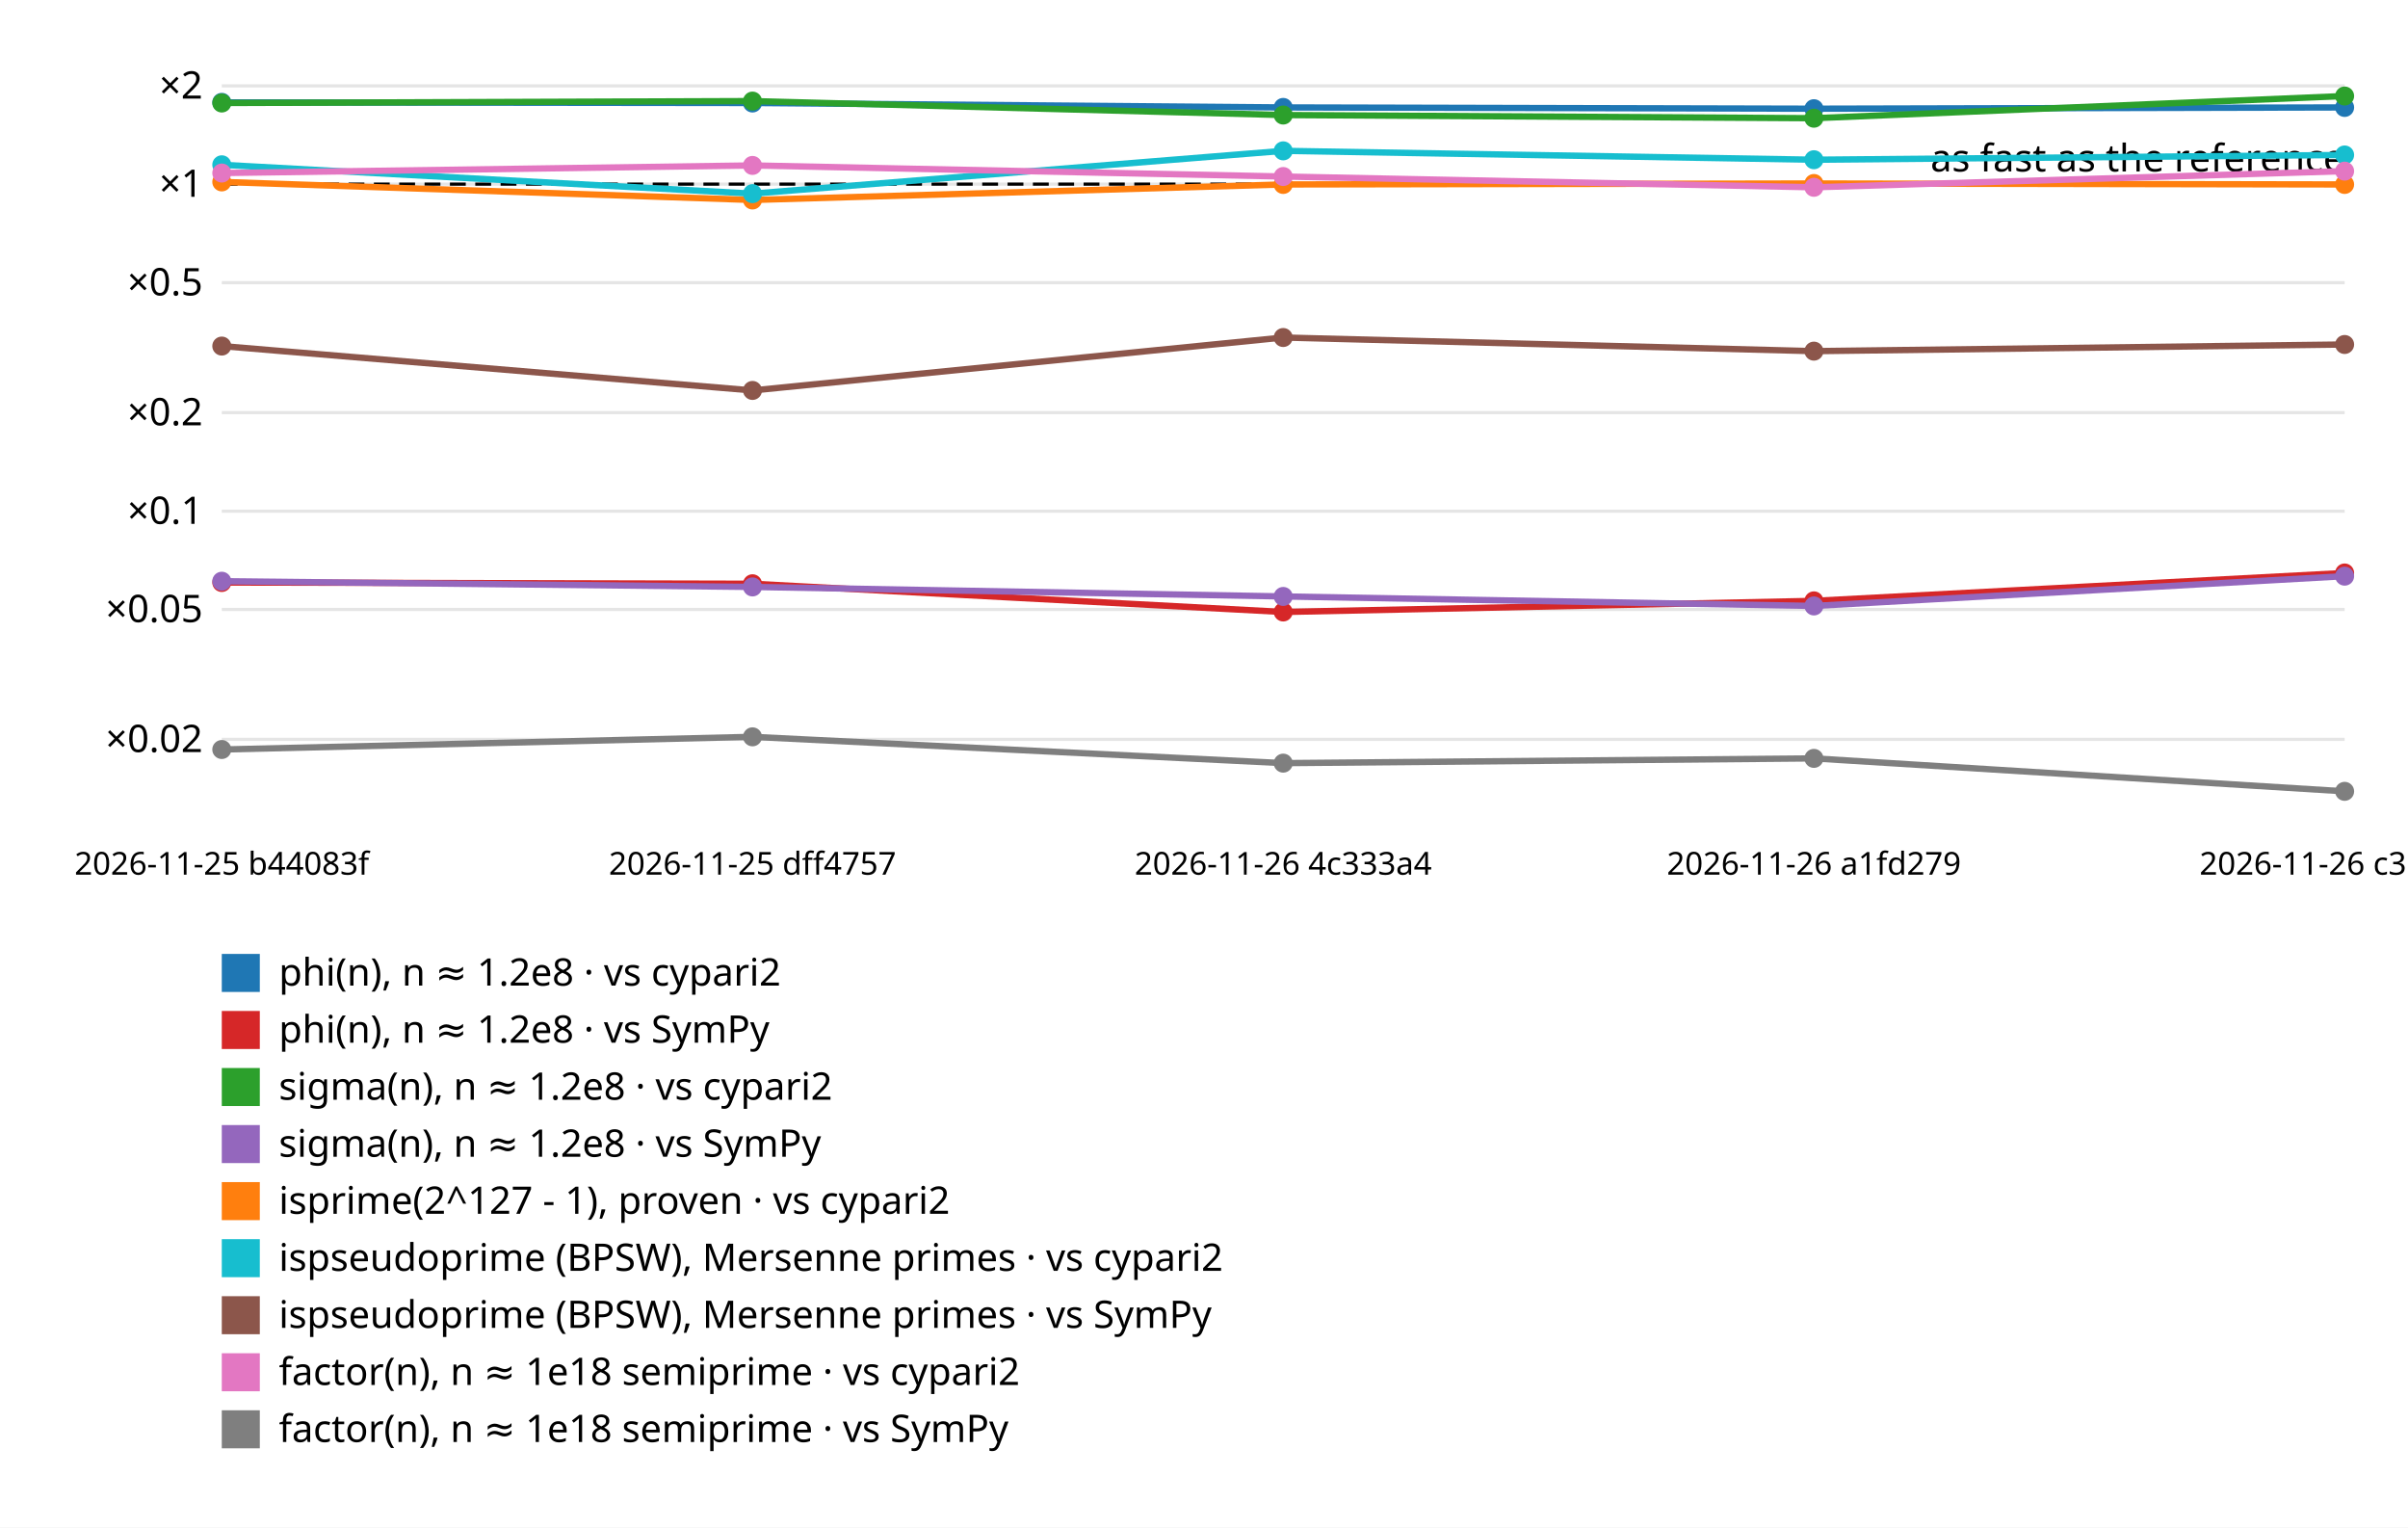
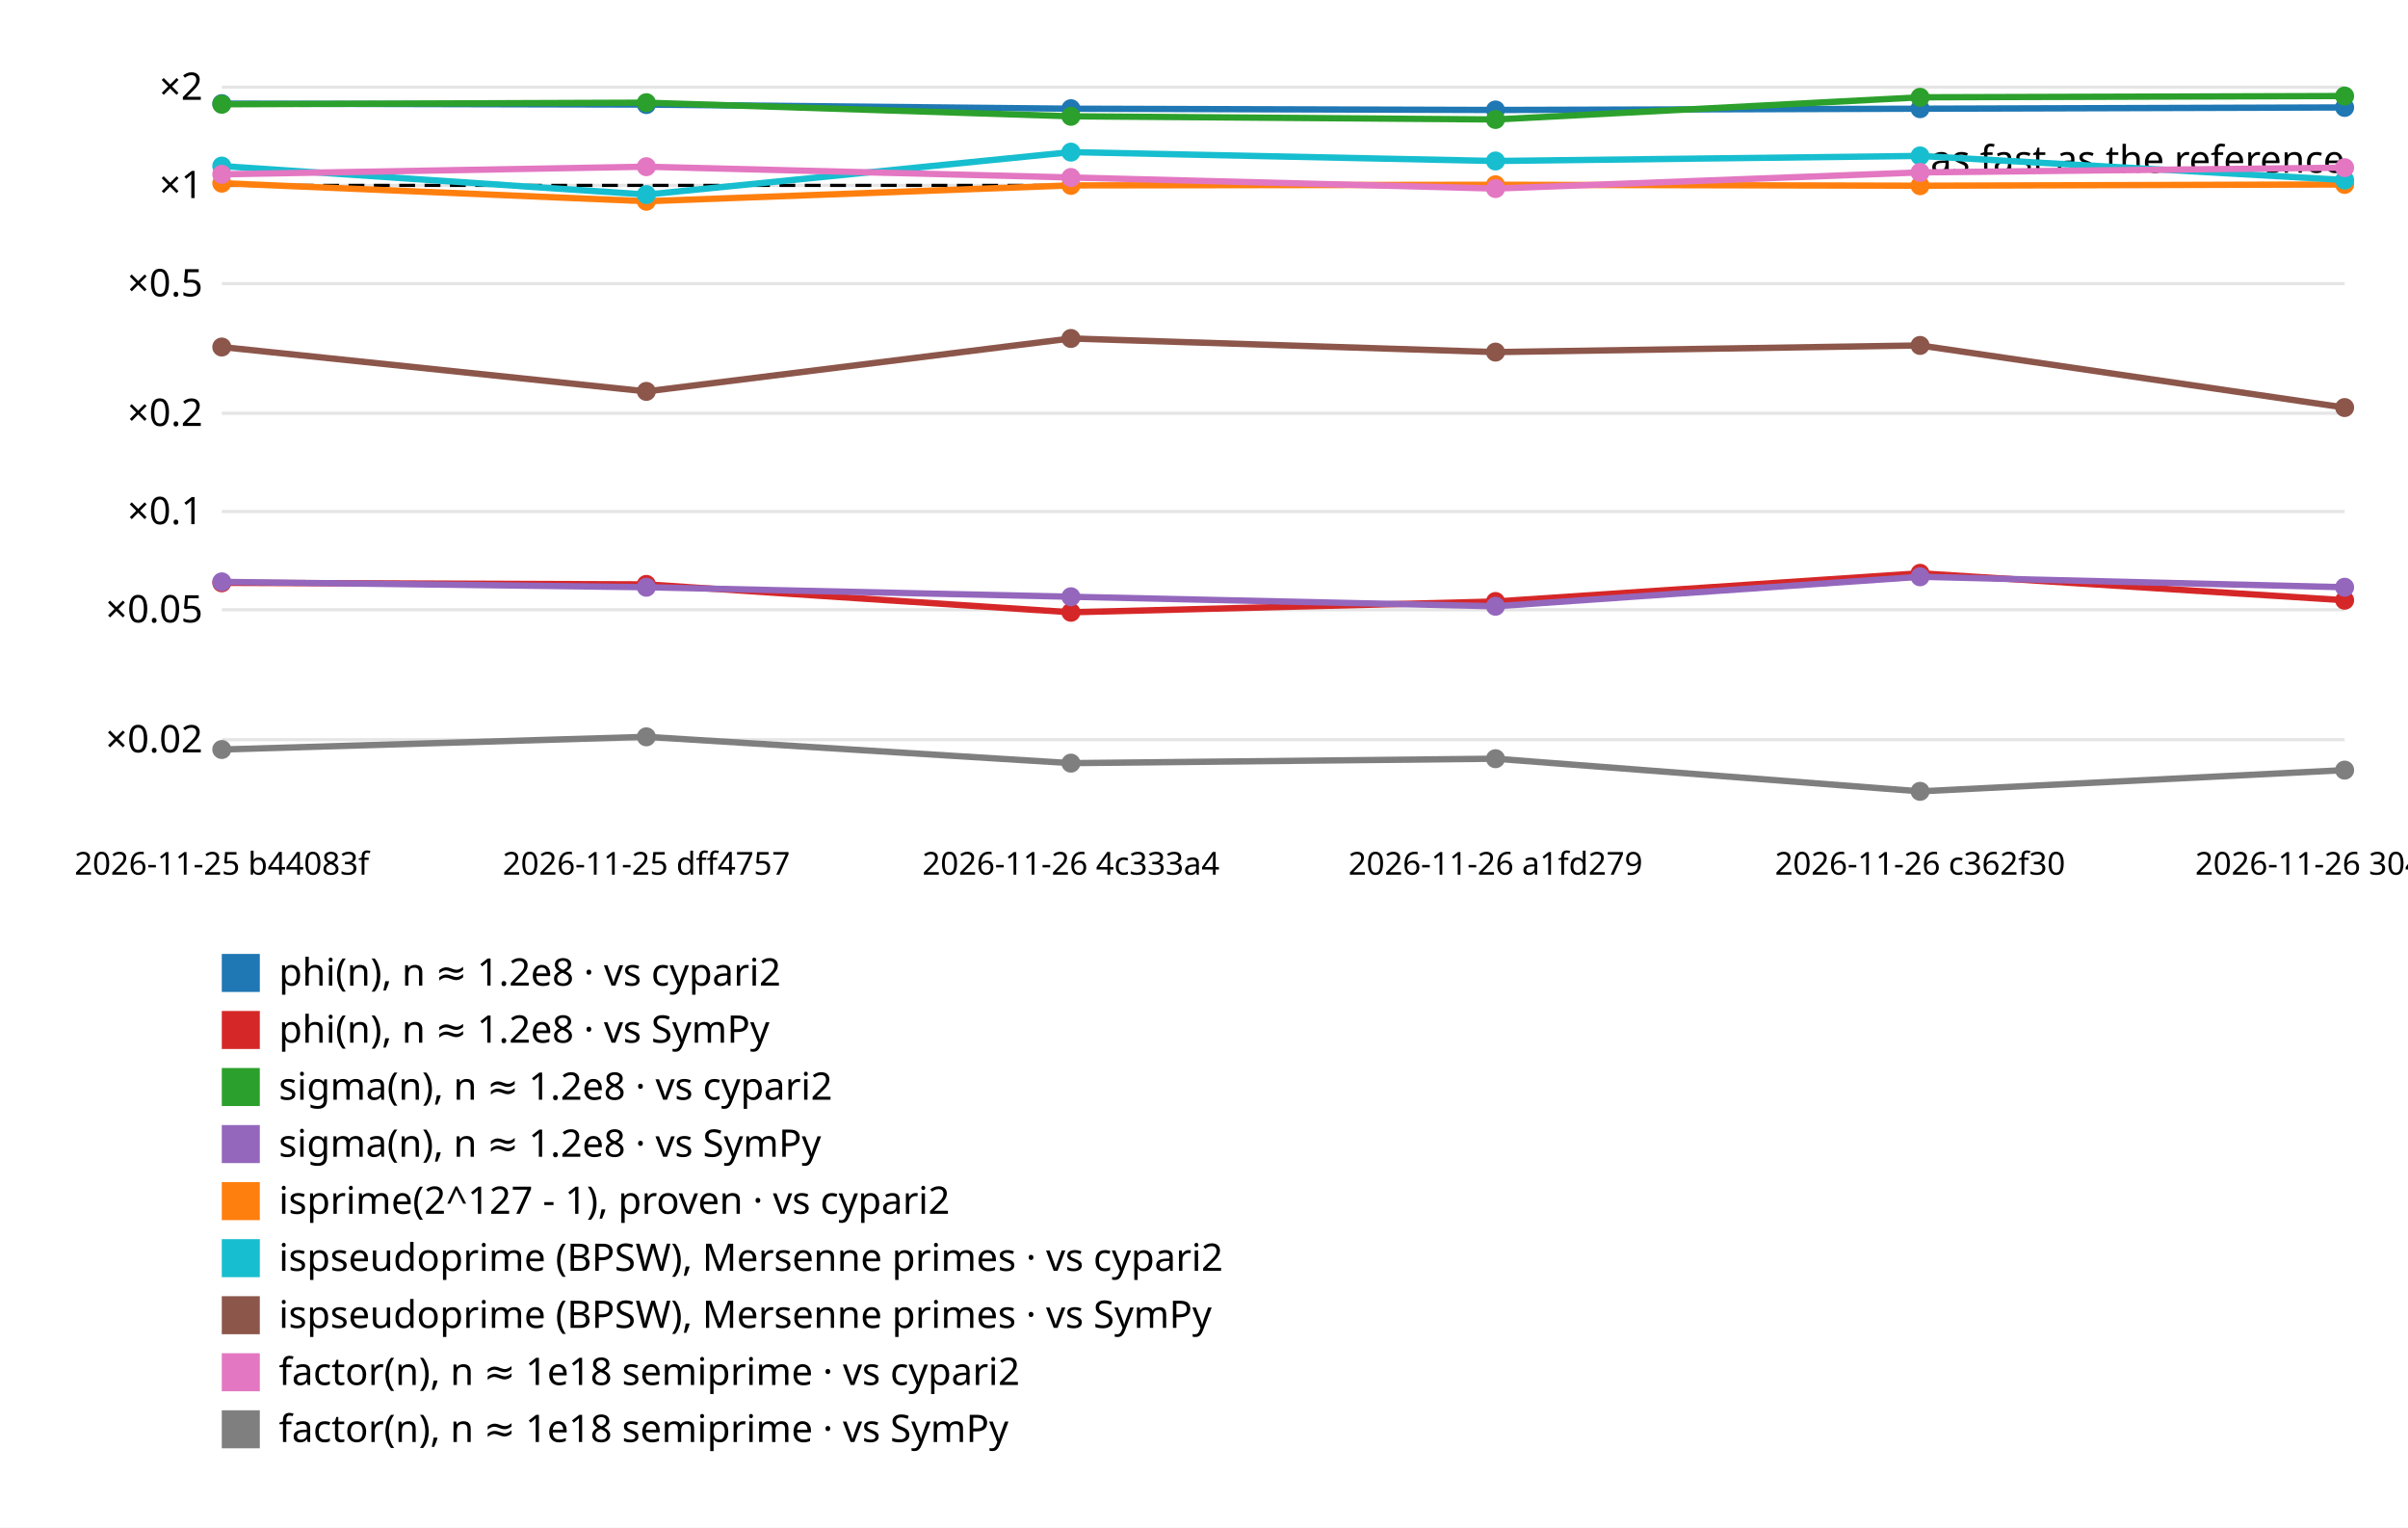
<svg xmlns="http://www.w3.org/2000/svg" width="760" height="482" font-family="sans-serif" font-size="12">
  <rect width="760" height="482" fill="white" />
-   <line x1="70" x2="740" y1="233.3" y2="233.3" stroke="#e5e5e5" />
-   <text x="64" y="237.3" text-anchor="end">×0.02</text>
-   <line x1="70" x2="740" y1="192.3" y2="192.3" stroke="#e5e5e5" />
-   <text x="64" y="196.3" text-anchor="end">×0.05</text>
-   <line x1="70" x2="740" y1="161.3" y2="161.3" stroke="#e5e5e5" />
-   <text x="64" y="165.3" text-anchor="end">×0.1</text>
-   <line x1="70" x2="740" y1="130.2" y2="130.2" stroke="#e5e5e5" />
-   <text x="64" y="134.2" text-anchor="end">×0.2</text>
-   <line x1="70" x2="740" y1="89.2" y2="89.2" stroke="#e5e5e5" />
-   <text x="64" y="93.2" text-anchor="end">×0.5</text>
-   <line x1="70" x2="740" y1="58.1" y2="58.1" stroke="#e5e5e5" />
-   <text x="64" y="62.1" text-anchor="end">×1</text>
-   <line x1="70" x2="740" y1="27.1" y2="27.1" stroke="#e5e5e5" />
-   <text x="64" y="31.1" text-anchor="end">×2</text>
-   <line x1="70" x2="740" y1="58.1" y2="58.1" stroke="black" stroke-dasharray="5 3" />
-   <text x="740" y="54.1" text-anchor="end">as fast as the reference</text>
+   <line x1="70" x2="740" y1="233.4" y2="233.4" stroke="#e5e5e5" />
+   <text x="64" y="237.4" text-anchor="end">×0.02</text>
+   <line x1="70" x2="740" y1="192.4" y2="192.4" stroke="#e5e5e5" />
+   <text x="64" y="196.4" text-anchor="end">×0.05</text>
+   <line x1="70" x2="740" y1="161.4" y2="161.4" stroke="#e5e5e5" />
+   <text x="64" y="165.4" text-anchor="end">×0.1</text>
+   <line x1="70" x2="740" y1="130.4" y2="130.4" stroke="#e5e5e5" />
+   <text x="64" y="134.4" text-anchor="end">×0.2</text>
+   <line x1="70" x2="740" y1="89.5" y2="89.5" stroke="#e5e5e5" />
+   <text x="64" y="93.5" text-anchor="end">×0.5</text>
+   <line x1="70" x2="740" y1="58.5" y2="58.5" stroke="#e5e5e5" />
+   <text x="64" y="62.5" text-anchor="end">×1</text>
+   <line x1="70" x2="740" y1="27.5" y2="27.5" stroke="#e5e5e5" />
+   <text x="64" y="31.5" text-anchor="end">×2</text>
+   <line x1="70" x2="740" y1="58.5" y2="58.5" stroke="black" stroke-dasharray="5 3" />
+   <text x="740" y="54.5" text-anchor="end">as fast as the reference</text>
  <text x="70.0" y="276" text-anchor="middle" font-size="10">2026-11-25 b44083f</text>
-   <text x="237.5" y="276" text-anchor="middle" font-size="10">2026-11-25 dff4757</text>
-   <text x="405.0" y="276" text-anchor="middle" font-size="10">2026-11-26 4c333a4</text>
-   <text x="572.5" y="276" text-anchor="middle" font-size="10">2026-11-26 a1fd279</text>
-   <text x="740.0" y="276" text-anchor="middle" font-size="10">2026-11-26 c362f30</text>
-   <polyline points="70.0,32.3 237.5,32.5 405.0,33.9 572.5,34.3 740.0,33.9" fill="none" stroke="#1f77b4" stroke-width="2" />
-   <circle cx="70.0" cy="32.3" r="3" fill="#1f77b4" />
-   <circle cx="237.5" cy="32.5" r="3" fill="#1f77b4" />
-   <circle cx="405.0" cy="33.9" r="3" fill="#1f77b4" />
-   <circle cx="572.5" cy="34.3" r="3" fill="#1f77b4" />
+   <text x="204.0" y="276" text-anchor="middle" font-size="10">2026-11-25 dff4757</text>
+   <text x="338.0" y="276" text-anchor="middle" font-size="10">2026-11-26 4c333a4</text>
+   <text x="472.0" y="276" text-anchor="middle" font-size="10">2026-11-26 a1fd279</text>
+   <text x="606.0" y="276" text-anchor="middle" font-size="10">2026-11-26 c362f30</text>
+   <text x="740.0" y="276" text-anchor="middle" font-size="10">2026-11-26 304cb29</text>
+   <polyline points="70.0,32.7 204.0,33.0 338.0,34.3 472.0,34.7 606.0,34.3 740.0,33.9" fill="none" stroke="#1f77b4" stroke-width="2" />
+   <circle cx="70.0" cy="32.7" r="3" fill="#1f77b4" />
+   <circle cx="204.0" cy="33.0" r="3" fill="#1f77b4" />
+   <circle cx="338.0" cy="34.3" r="3" fill="#1f77b4" />
+   <circle cx="472.0" cy="34.7" r="3" fill="#1f77b4" />
+   <circle cx="606.0" cy="34.3" r="3" fill="#1f77b4" />
  <circle cx="740.0" cy="33.9" r="3" fill="#1f77b4" />
  <rect x="70" y="301" width="12" height="12" fill="#1f77b4" />
  <text x="88" y="311">phi(n), n ≈ 1.2e8 · vs cypari2</text>
-   <polyline points="70.0,183.8 237.5,184.2 405.0,193.1 572.5,189.6 740.0,180.8" fill="none" stroke="#d62728" stroke-width="2" />
-   <circle cx="70.0" cy="183.8" r="3" fill="#d62728" />
-   <circle cx="237.5" cy="184.2" r="3" fill="#d62728" />
-   <circle cx="405.0" cy="193.1" r="3" fill="#d62728" />
-   <circle cx="572.5" cy="189.6" r="3" fill="#d62728" />
-   <circle cx="740.0" cy="180.8" r="3" fill="#d62728" />
+   <polyline points="70.0,183.9 204.0,184.4 338.0,193.2 472.0,189.8 606.0,180.9 740.0,189.4" fill="none" stroke="#d62728" stroke-width="2" />
+   <circle cx="70.0" cy="183.9" r="3" fill="#d62728" />
+   <circle cx="204.0" cy="184.4" r="3" fill="#d62728" />
+   <circle cx="338.0" cy="193.2" r="3" fill="#d62728" />
+   <circle cx="472.0" cy="189.8" r="3" fill="#d62728" />
+   <circle cx="606.0" cy="180.9" r="3" fill="#d62728" />
+   <circle cx="740.0" cy="189.4" r="3" fill="#d62728" />
  <rect x="70" y="319" width="12" height="12" fill="#d62728" />
  <text x="88" y="329">phi(n), n ≈ 1.2e8 · vs SymPy</text>
-   <polyline points="70.0,32.5 237.5,31.9 405.0,36.3 572.5,37.3 740.0,30.3" fill="none" stroke="#2ca02c" stroke-width="2" />
-   <circle cx="70.0" cy="32.5" r="3" fill="#2ca02c" />
-   <circle cx="237.5" cy="31.9" r="3" fill="#2ca02c" />
-   <circle cx="405.0" cy="36.3" r="3" fill="#2ca02c" />
-   <circle cx="572.5" cy="37.3" r="3" fill="#2ca02c" />
+   <polyline points="70.0,32.9 204.0,32.4 338.0,36.7 472.0,37.7 606.0,30.7 740.0,30.3" fill="none" stroke="#2ca02c" stroke-width="2" />
+   <circle cx="70.0" cy="32.9" r="3" fill="#2ca02c" />
+   <circle cx="204.0" cy="32.4" r="3" fill="#2ca02c" />
+   <circle cx="338.0" cy="36.7" r="3" fill="#2ca02c" />
+   <circle cx="472.0" cy="37.7" r="3" fill="#2ca02c" />
+   <circle cx="606.0" cy="30.7" r="3" fill="#2ca02c" />
  <circle cx="740.0" cy="30.3" r="3" fill="#2ca02c" />
  <rect x="70" y="337" width="12" height="12" fill="#2ca02c" />
  <text x="88" y="347">sigma(n), n ≈ 1.2e8 · vs cypari2</text>
-   <polyline points="70.0,183.4 237.5,185.2 405.0,188.2 572.5,191.2 740.0,181.8" fill="none" stroke="#9467bd" stroke-width="2" />
-   <circle cx="70.0" cy="183.4" r="3" fill="#9467bd" />
-   <circle cx="237.5" cy="185.2" r="3" fill="#9467bd" />
-   <circle cx="405.0" cy="188.2" r="3" fill="#9467bd" />
-   <circle cx="572.5" cy="191.2" r="3" fill="#9467bd" />
-   <circle cx="740.0" cy="181.8" r="3" fill="#9467bd" />
+   <polyline points="70.0,183.6 204.0,185.3 338.0,188.3 472.0,191.3 606.0,182.0 740.0,185.3" fill="none" stroke="#9467bd" stroke-width="2" />
+   <circle cx="70.0" cy="183.6" r="3" fill="#9467bd" />
+   <circle cx="204.0" cy="185.3" r="3" fill="#9467bd" />
+   <circle cx="338.0" cy="188.3" r="3" fill="#9467bd" />
+   <circle cx="472.0" cy="191.3" r="3" fill="#9467bd" />
+   <circle cx="606.0" cy="182.0" r="3" fill="#9467bd" />
+   <circle cx="740.0" cy="185.3" r="3" fill="#9467bd" />
  <rect x="70" y="355" width="12" height="12" fill="#9467bd" />
  <text x="88" y="365">sigma(n), n ≈ 1.2e8 · vs SymPy</text>
-   <polyline points="70.0,57.4 237.5,63.1 405.0,58.2 572.5,57.9 740.0,58.2" fill="none" stroke="#ff7f0e" stroke-width="2" />
-   <circle cx="70.0" cy="57.4" r="3" fill="#ff7f0e" />
-   <circle cx="237.5" cy="63.1" r="3" fill="#ff7f0e" />
-   <circle cx="405.0" cy="58.2" r="3" fill="#ff7f0e" />
-   <circle cx="572.5" cy="57.9" r="3" fill="#ff7f0e" />
+   <polyline points="70.0,57.8 204.0,63.5 338.0,58.5 472.0,58.3 606.0,58.6 740.0,58.2" fill="none" stroke="#ff7f0e" stroke-width="2" />
+   <circle cx="70.0" cy="57.8" r="3" fill="#ff7f0e" />
+   <circle cx="204.0" cy="63.5" r="3" fill="#ff7f0e" />
+   <circle cx="338.0" cy="58.5" r="3" fill="#ff7f0e" />
+   <circle cx="472.0" cy="58.3" r="3" fill="#ff7f0e" />
+   <circle cx="606.0" cy="58.6" r="3" fill="#ff7f0e" />
  <circle cx="740.0" cy="58.2" r="3" fill="#ff7f0e" />
  <rect x="70" y="373" width="12" height="12" fill="#ff7f0e" />
  <text x="88" y="383">isprime(2^127 - 1), proven · vs cypari2</text>
-   <polyline points="70.0,52.0 237.5,61.1 405.0,47.6 572.5,50.4 740.0,48.9" fill="none" stroke="#17becf" stroke-width="2" />
-   <circle cx="70.0" cy="52.0" r="3" fill="#17becf" />
-   <circle cx="237.5" cy="61.1" r="3" fill="#17becf" />
-   <circle cx="405.0" cy="47.6" r="3" fill="#17becf" />
-   <circle cx="572.5" cy="50.4" r="3" fill="#17becf" />
-   <circle cx="740.0" cy="48.9" r="3" fill="#17becf" />
+   <polyline points="70.0,52.4 204.0,61.4 338.0,48.0 472.0,50.8 606.0,49.2 740.0,56.8" fill="none" stroke="#17becf" stroke-width="2" />
+   <circle cx="70.0" cy="52.4" r="3" fill="#17becf" />
+   <circle cx="204.0" cy="61.4" r="3" fill="#17becf" />
+   <circle cx="338.0" cy="48.0" r="3" fill="#17becf" />
+   <circle cx="472.0" cy="50.8" r="3" fill="#17becf" />
+   <circle cx="606.0" cy="49.2" r="3" fill="#17becf" />
+   <circle cx="740.0" cy="56.8" r="3" fill="#17becf" />
  <rect x="70" y="391" width="12" height="12" fill="#17becf" />
  <text x="88" y="401">ispseudoprime (BPSW), Mersenne primes · vs cypari2</text>
-   <polyline points="70.0,109.2 237.5,123.2 405.0,106.5 572.5,110.8 740.0,108.7" fill="none" stroke="#8c564b" stroke-width="2" />
-   <circle cx="70.0" cy="109.2" r="3" fill="#8c564b" />
-   <circle cx="237.5" cy="123.2" r="3" fill="#8c564b" />
-   <circle cx="405.0" cy="106.5" r="3" fill="#8c564b" />
-   <circle cx="572.5" cy="110.8" r="3" fill="#8c564b" />
-   <circle cx="740.0" cy="108.7" r="3" fill="#8c564b" />
+   <polyline points="70.0,109.5 204.0,123.5 338.0,106.8 472.0,111.1 606.0,109.0 740.0,128.6" fill="none" stroke="#8c564b" stroke-width="2" />
+   <circle cx="70.0" cy="109.5" r="3" fill="#8c564b" />
+   <circle cx="204.0" cy="123.5" r="3" fill="#8c564b" />
+   <circle cx="338.0" cy="106.8" r="3" fill="#8c564b" />
+   <circle cx="472.0" cy="111.1" r="3" fill="#8c564b" />
+   <circle cx="606.0" cy="109.0" r="3" fill="#8c564b" />
+   <circle cx="740.0" cy="128.6" r="3" fill="#8c564b" />
  <rect x="70" y="409" width="12" height="12" fill="#8c564b" />
  <text x="88" y="419">ispseudoprime (BPSW), Mersenne primes · vs SymPy</text>
-   <polyline points="70.0,54.6 237.5,52.2 405.0,55.7 572.5,59.1 740.0,54.0" fill="none" stroke="#e377c2" stroke-width="2" />
-   <circle cx="70.0" cy="54.6" r="3" fill="#e377c2" />
-   <circle cx="237.5" cy="52.2" r="3" fill="#e377c2" />
-   <circle cx="405.0" cy="55.7" r="3" fill="#e377c2" />
-   <circle cx="572.5" cy="59.1" r="3" fill="#e377c2" />
-   <circle cx="740.0" cy="54.0" r="3" fill="#e377c2" />
+   <polyline points="70.0,55.0 204.0,52.6 338.0,56.0 472.0,59.5 606.0,54.4 740.0,52.9" fill="none" stroke="#e377c2" stroke-width="2" />
+   <circle cx="70.0" cy="55.0" r="3" fill="#e377c2" />
+   <circle cx="204.0" cy="52.6" r="3" fill="#e377c2" />
+   <circle cx="338.0" cy="56.0" r="3" fill="#e377c2" />
+   <circle cx="472.0" cy="59.5" r="3" fill="#e377c2" />
+   <circle cx="606.0" cy="54.4" r="3" fill="#e377c2" />
+   <circle cx="740.0" cy="52.9" r="3" fill="#e377c2" />
  <rect x="70" y="427" width="12" height="12" fill="#e377c2" />
  <text x="88" y="437">factor(n), n ≈ 1e18 semiprime · vs cypari2</text>
-   <polyline points="70.0,236.5 237.5,232.5 405.0,240.8 572.5,239.3 740.0,249.7" fill="none" stroke="#7f7f7f" stroke-width="2" />
+   <polyline points="70.0,236.5 204.0,232.5 338.0,240.8 472.0,239.4 606.0,249.7 740.0,243.0" fill="none" stroke="#7f7f7f" stroke-width="2" />
  <circle cx="70.0" cy="236.5" r="3" fill="#7f7f7f" />
-   <circle cx="237.5" cy="232.5" r="3" fill="#7f7f7f" />
-   <circle cx="405.0" cy="240.8" r="3" fill="#7f7f7f" />
-   <circle cx="572.5" cy="239.3" r="3" fill="#7f7f7f" />
-   <circle cx="740.0" cy="249.7" r="3" fill="#7f7f7f" />
+   <circle cx="204.0" cy="232.5" r="3" fill="#7f7f7f" />
+   <circle cx="338.0" cy="240.8" r="3" fill="#7f7f7f" />
+   <circle cx="472.0" cy="239.4" r="3" fill="#7f7f7f" />
+   <circle cx="606.0" cy="249.7" r="3" fill="#7f7f7f" />
+   <circle cx="740.0" cy="243.0" r="3" fill="#7f7f7f" />
  <rect x="70" y="445" width="12" height="12" fill="#7f7f7f" />
  <text x="88" y="455">factor(n), n ≈ 1e18 semiprime · vs SymPy</text>
</svg>
